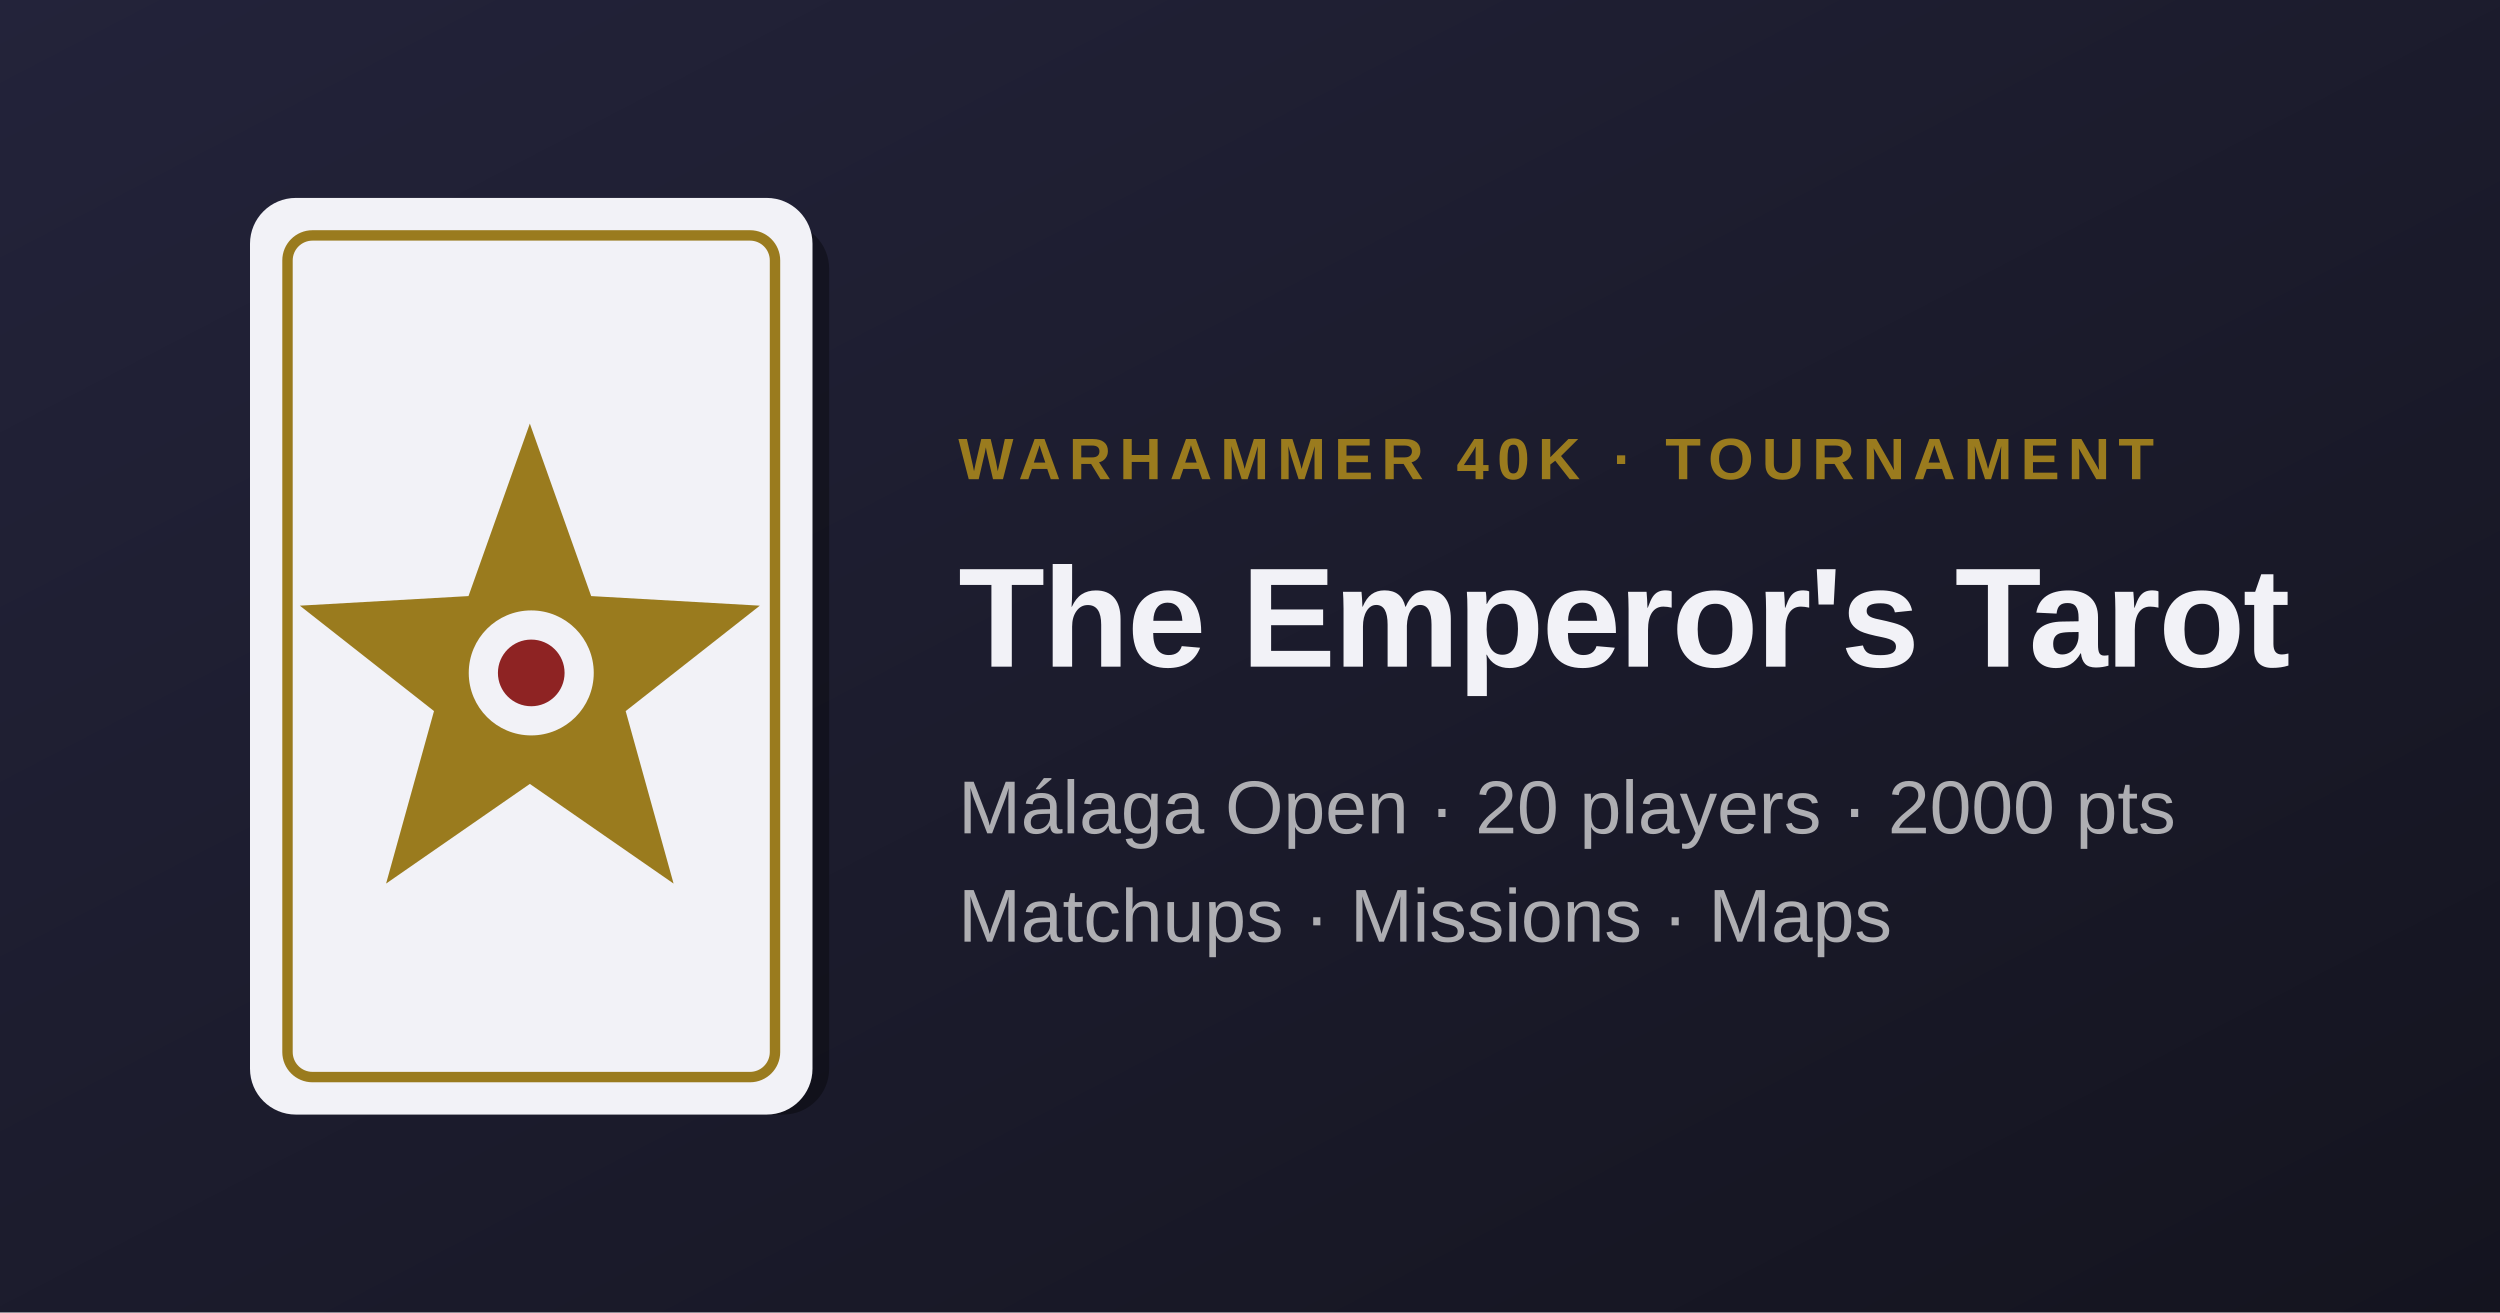
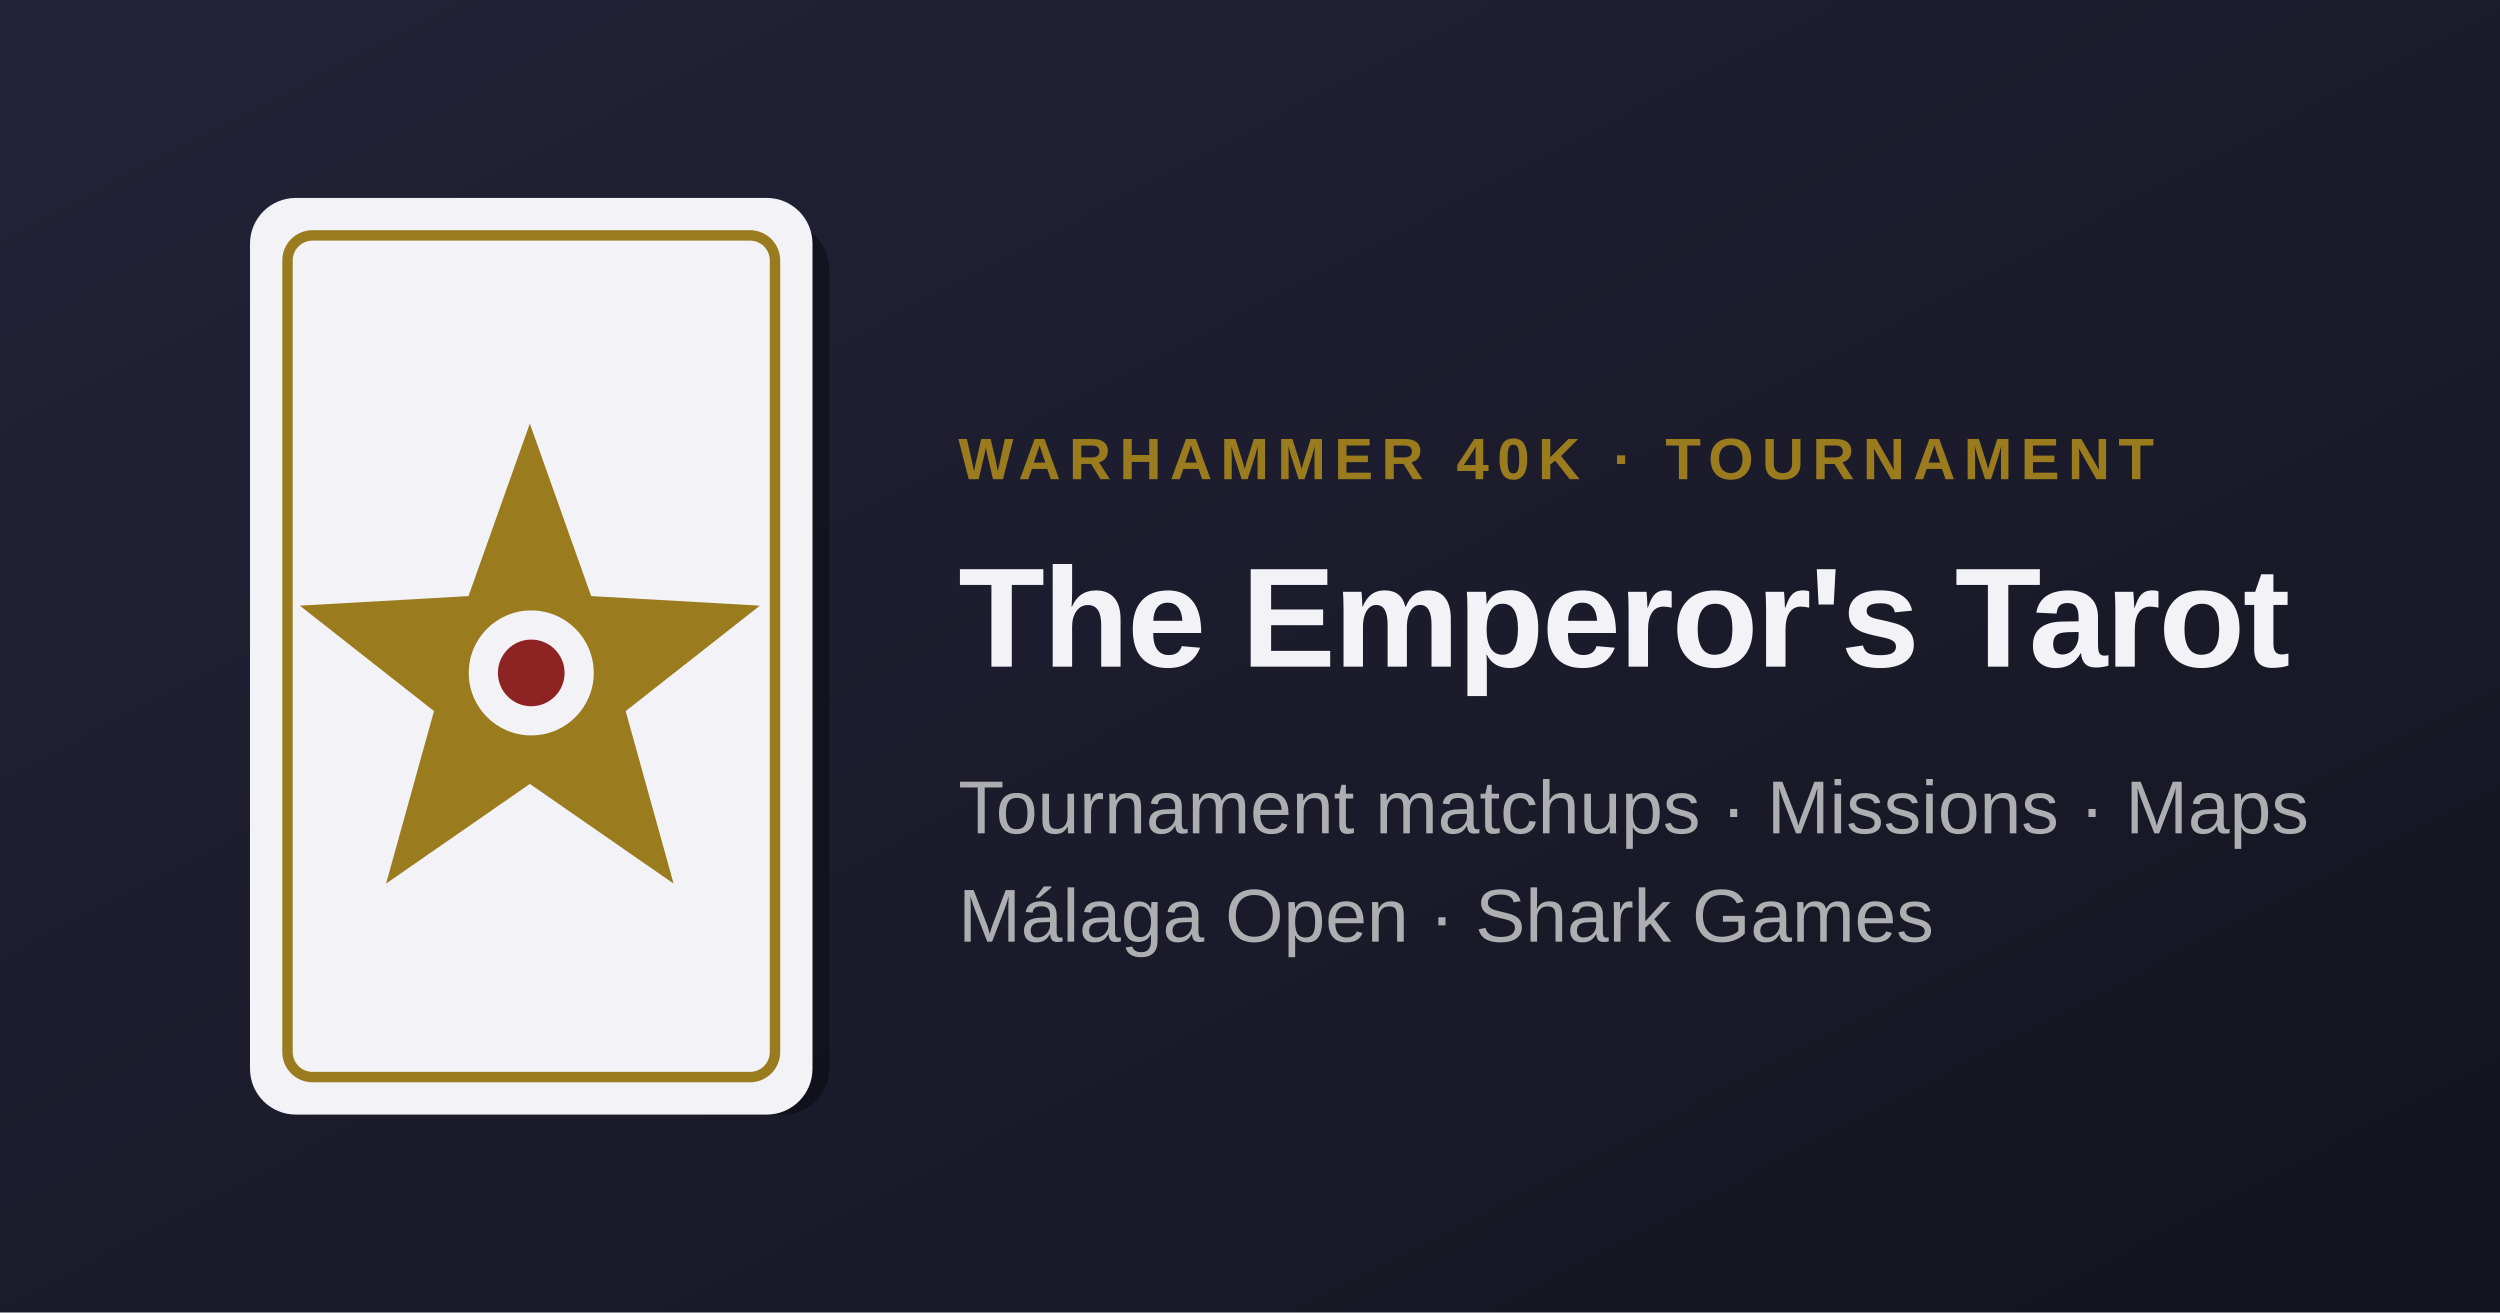
<svg xmlns="http://www.w3.org/2000/svg" viewBox="0 0 1200 630">
  <defs>
    <linearGradient id="bg" x1="0" y1="0" x2="1" y2="1">
      <stop offset="0" stop-color="#23233A" />
      <stop offset="1" stop-color="#14141F" />
    </linearGradient>
  </defs>
  <rect width="1200" height="630" fill="url(#bg)" />
  <g transform="translate(120,95)">
    <rect x="8" y="12" width="270" height="428" rx="22" fill="#000" opacity="0.35" />
    <rect x="0" y="0" width="270" height="440" rx="22" fill="#F2F2F7" />
    <rect x="18" y="18" width="234" height="404" rx="12" fill="none" stroke="#9A7B1E" stroke-width="5" />
    <path d="M135 96 L167 186 L255 191 L185 246 L210 336 L135 284 L60 336 L85 246 L15 191 L103 186 Z" fill="#9A7B1E" transform="translate(0,20) scale(0.92) translate(11,0)" />
    <circle cx="135" cy="228" r="30" fill="#F2F2F7" />
    <circle cx="135" cy="228" r="16" fill="#8E2323" />
  </g>
  <g font-family="-apple-system, BlinkMacSystemFont, 'SF Pro Display', 'Helvetica Neue', Arial, sans-serif">
    <text x="460" y="230" font-size="28" font-weight="600" letter-spacing="4" fill="#9A7B1E">WARHAMMER 40K · TOURNAMENT</text>
    <text x="460" y="320" font-size="68" font-weight="800" letter-spacing="-1" fill="#F2F2F7">The Emperor's Tarot</text>
-     <text x="460" y="400" font-size="36" font-weight="500" fill="#AEAEB2">Málaga Open · 20 players · 2000 pts</text>
-     <text x="460" y="452" font-size="36" font-weight="500" fill="#AEAEB2">Matchups · Missions · Maps</text>
+     <text x="460" y="400" font-size="36" font-weight="500" fill="#AEAEB2">Tournament matchups · Missions · Maps</text>
+     <text x="460" y="452" font-size="36" font-weight="500" fill="#AEAEB2">Málaga Open · Shark Games</text>
  </g>
</svg>
